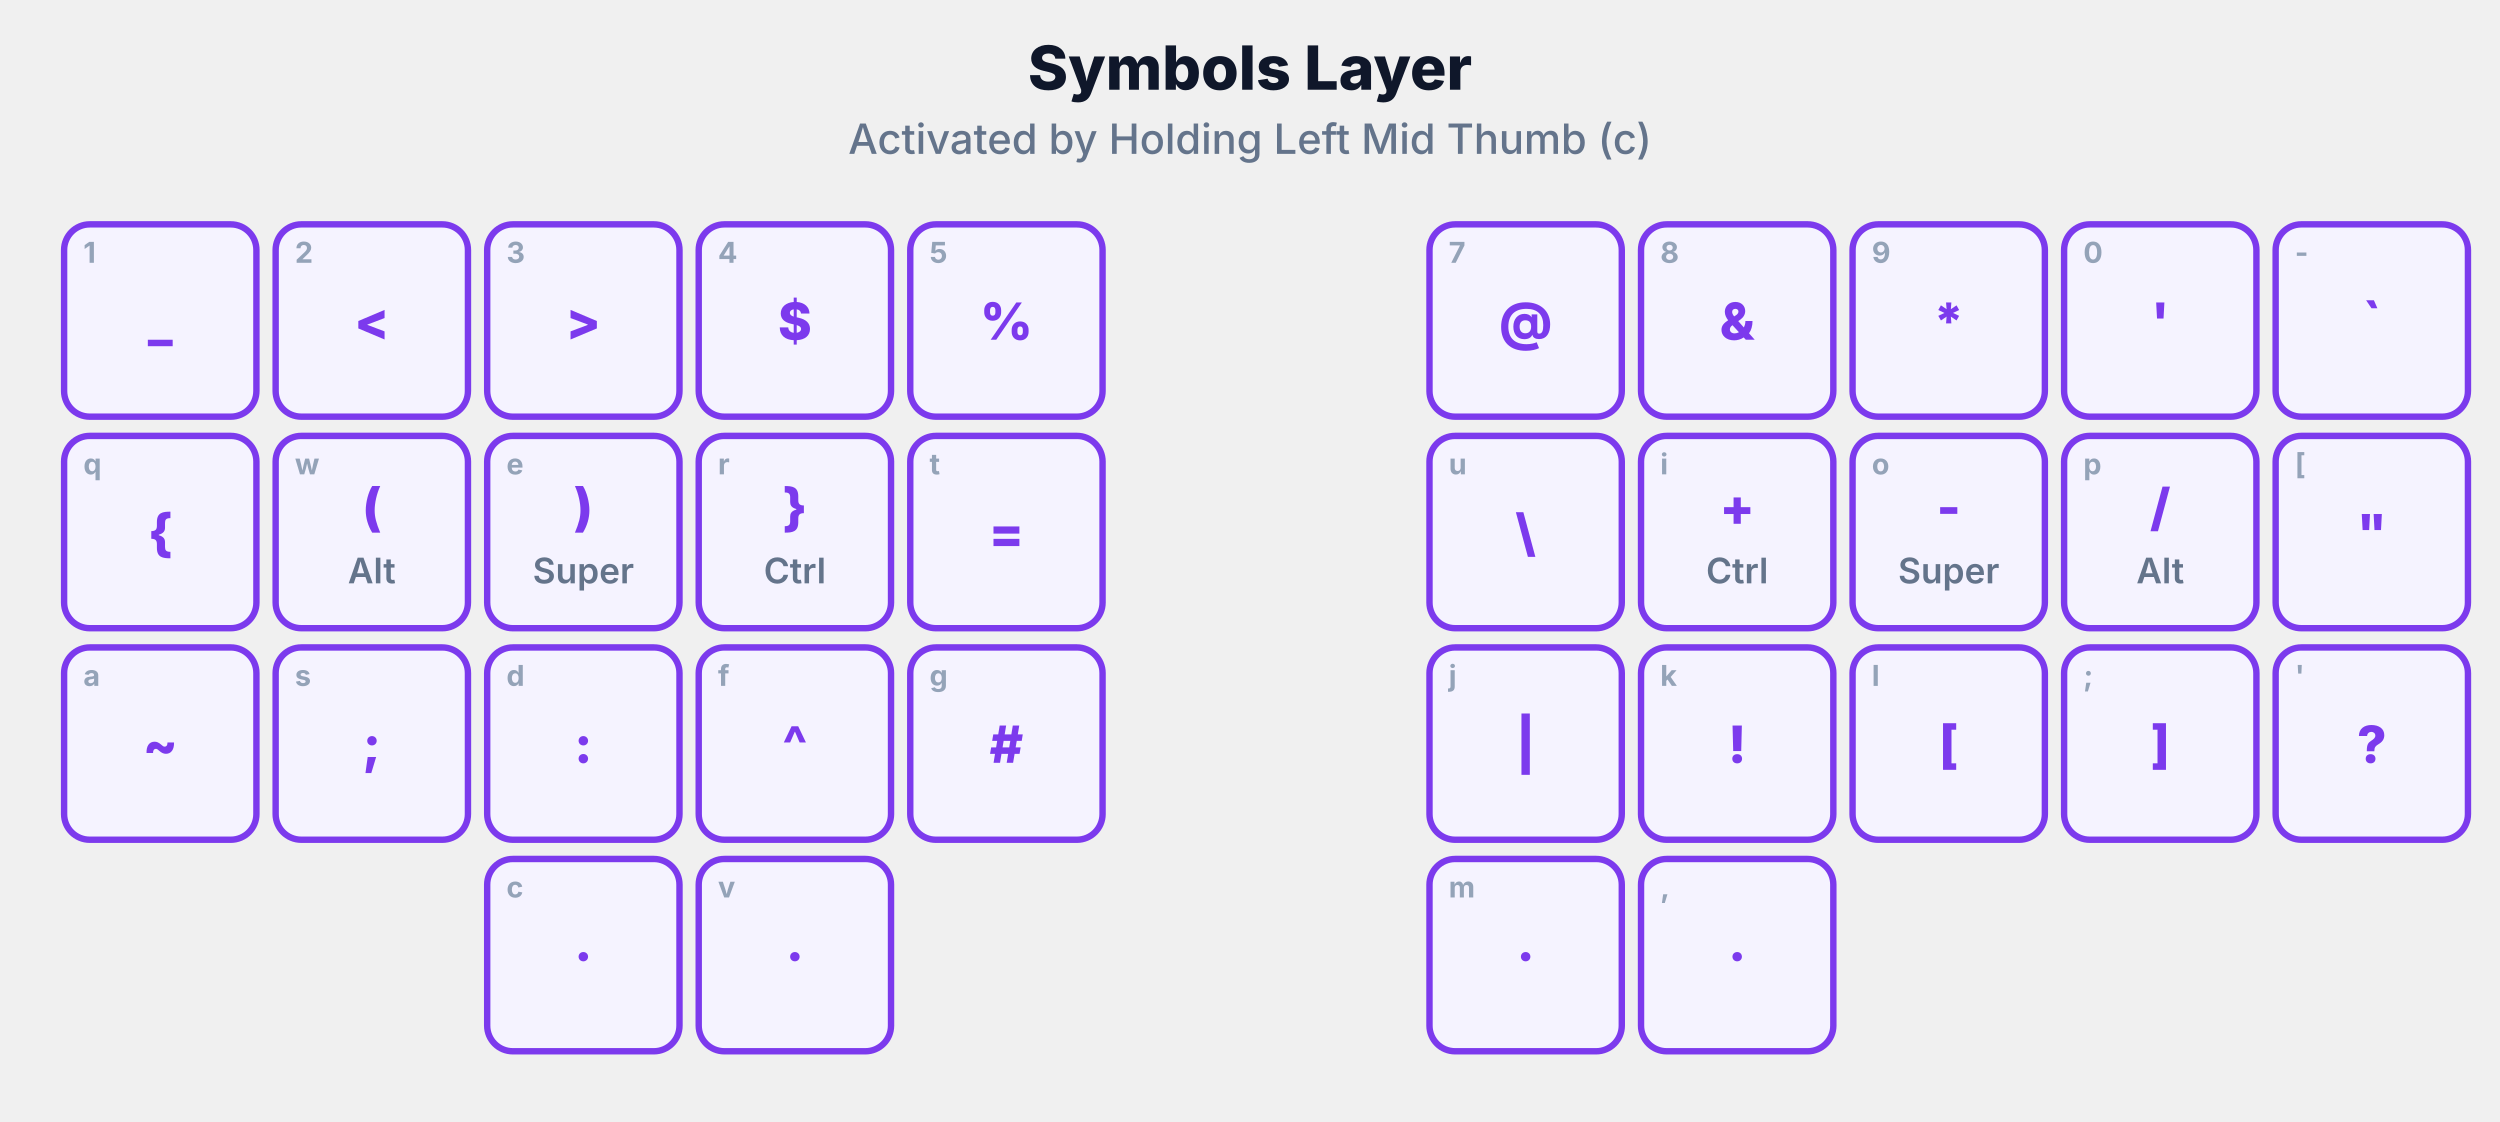
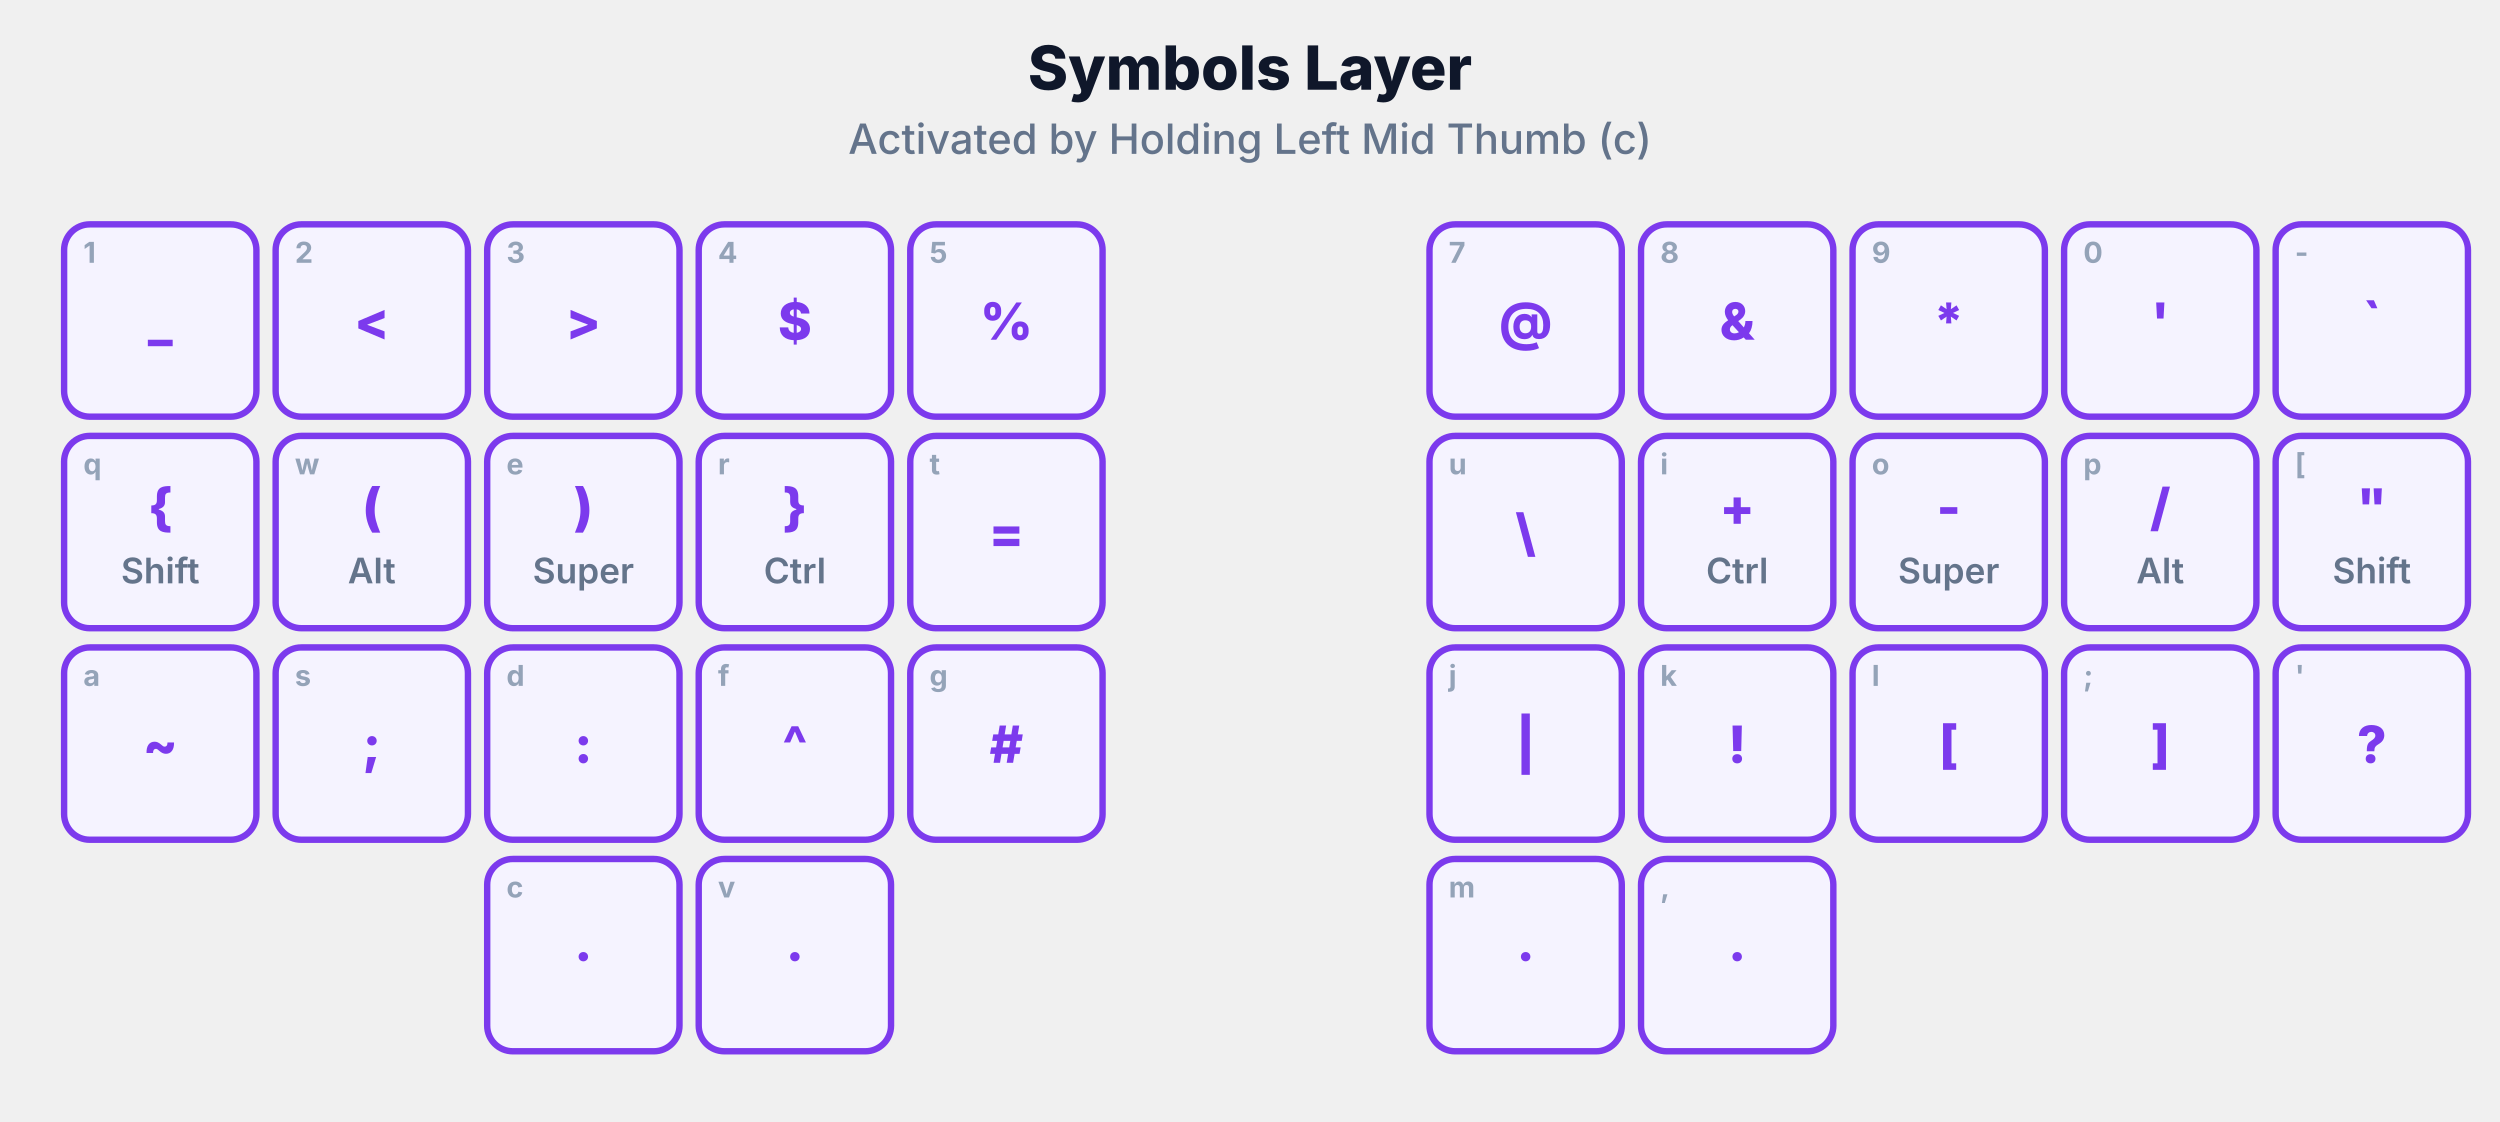
<svg xmlns="http://www.w3.org/2000/svg" viewBox="0 0 780 350">
  <style>
    :root { color-scheme: light dark; }
    rect.key { fill: #ffffff; stroke: #cbd5e1; stroke-width: 1.5px; rx: 8px; ry: 8px; }
    rect.gap { fill: #f1f5f9; stroke: #cbd5e1; stroke-dasharray: 4 4; rx: 8px; ry: 8px; }
    rect.active { fill: #f5f3ff; stroke: #7c3aed; stroke-width: 2px; rx: 8px; ry: 8px; }
    text { font-family: system-ui, -apple-system, sans-serif; text-anchor: middle; }
    text.title { font-size: 19px; font-weight: 800; fill: #0f172a; }
    text.subtitle { font-size: 13px; font-weight: 500; fill: #64748b; }
    text.phys { font-size: 9px; font-weight: 700; fill: #94a3b8; text-anchor: start; }
    text.main { font-size: 16px; font-weight: 800; fill: #7c3aed; }
    text.sub { font-size: 11px; font-weight: 600; fill: #64748b; }
    text.dead { font-size: 11px; fill: #cbd5e1; }
    @media (prefers-color-scheme: dark) {
      rect.key { fill: #1e293b; stroke: #334155; }
      rect.gap { fill: #0f172a; stroke: #334155; }
      rect.active { fill: #2e1065; stroke: #a78bfa; }
      text.title { fill: #f8fafc; }
      text.subtitle { fill: #94a3b8; }
      text.phys { fill: #64748b; }
      text.main { fill: #a78bfa; }
      text.sub { fill: #94a3b8; }
      text.dead { fill: #475569; }
    }
  </style>
  <text x="390" y="28" class="title">Symbols Layer</text>
  <text x="390" y="48" class="subtitle">Activated by Holding Left Mid Thumb (c)</text>
  <g transform="translate(20,70)">
    <rect width="60" height="60" class="active" />
    <text x="6" y="12" class="phys">1</text>
    <text x="30" y="36" class="main">_</text>
  </g>
  <g transform="translate(86,70)">
    <rect width="60" height="60" class="active" />
    <text x="6" y="12" class="phys">2</text>
    <text x="30" y="36" class="main">&lt;</text>
  </g>
  <g transform="translate(152,70)">
    <rect width="60" height="60" class="active" />
    <text x="6" y="12" class="phys">3</text>
    <text x="30" y="36" class="main">&gt;</text>
  </g>
  <g transform="translate(218,70)">
    <rect width="60" height="60" class="active" />
    <text x="6" y="12" class="phys">4</text>
    <text x="30" y="36" class="main">$</text>
  </g>
  <g transform="translate(284,70)">
    <rect width="60" height="60" class="active" />
    <text x="6" y="12" class="phys">5</text>
    <text x="30" y="36" class="main">%</text>
  </g>
  <g transform="translate(446,70)">
    <rect width="60" height="60" class="active" />
    <text x="6" y="12" class="phys">7</text>
    <text x="30" y="36" class="main">@</text>
  </g>
  <g transform="translate(512,70)">
    <rect width="60" height="60" class="active" />
    <text x="6" y="12" class="phys">8</text>
    <text x="30" y="36" class="main">&amp;</text>
  </g>
  <g transform="translate(578,70)">
    <rect width="60" height="60" class="active" />
    <text x="6" y="12" class="phys">9</text>
    <text x="30" y="36" class="main">*</text>
  </g>
  <g transform="translate(644,70)">
    <rect width="60" height="60" class="active" />
    <text x="6" y="12" class="phys">0</text>
    <text x="30" y="36" class="main">'</text>
  </g>
  <g transform="translate(710,70)">
    <rect width="60" height="60" class="active" />
    <text x="6" y="12" class="phys">-</text>
    <text x="30" y="36" class="main">`</text>
  </g>
  <g transform="translate(20,136)">
    <rect width="60" height="60" class="active" />
    <text x="6" y="12" class="phys">q</text>
-     <text x="30" y="36" class="main">{</text>
+     <text x="30" y="28" class="main">{</text>
+     <text x="30" y="46" class="sub" font-weight="700" fill="#ea580c">Shift</text>
  </g>
  <g transform="translate(86,136)">
    <rect width="60" height="60" class="active" />
    <text x="6" y="12" class="phys">w</text>
    <text x="30" y="28" class="main">(</text>
    <text x="30" y="46" class="sub" font-weight="700" fill="#ea580c">Alt</text>
  </g>
  <g transform="translate(152,136)">
    <rect width="60" height="60" class="active" />
    <text x="6" y="12" class="phys">e</text>
    <text x="30" y="28" class="main">)</text>
    <text x="30" y="46" class="sub" font-weight="700" fill="#ea580c">Super</text>
  </g>
  <g transform="translate(218,136)">
    <rect width="60" height="60" class="active" />
    <text x="6" y="12" class="phys">r</text>
    <text x="30" y="28" class="main">}</text>
    <text x="30" y="46" class="sub" font-weight="700" fill="#ea580c">Ctrl</text>
  </g>
  <g transform="translate(284,136)">
    <rect width="60" height="60" class="active" />
    <text x="6" y="12" class="phys">t</text>
    <text x="30" y="36" class="main">=</text>
  </g>
  <g transform="translate(446,136)">
    <rect width="60" height="60" class="active" />
    <text x="6" y="12" class="phys">u</text>
    <text x="30" y="36" class="main">\</text>
  </g>
  <g transform="translate(512,136)">
    <rect width="60" height="60" class="active" />
    <text x="6" y="12" class="phys">i</text>
    <text x="30" y="28" class="main">+</text>
    <text x="30" y="46" class="sub" font-weight="700" fill="#ea580c">Ctrl</text>
  </g>
  <g transform="translate(578,136)">
    <rect width="60" height="60" class="active" />
    <text x="6" y="12" class="phys">o</text>
    <text x="30" y="28" class="main">-</text>
    <text x="30" y="46" class="sub" font-weight="700" fill="#ea580c">Super</text>
  </g>
  <g transform="translate(644,136)">
    <rect width="60" height="60" class="active" />
    <text x="6" y="12" class="phys">p</text>
    <text x="30" y="28" class="main">/</text>
    <text x="30" y="46" class="sub" font-weight="700" fill="#ea580c">Alt</text>
  </g>
  <g transform="translate(710,136)">
    <rect width="60" height="60" class="active" />
    <text x="6" y="12" class="phys">[</text>
-     <text x="30" y="36" class="main">"</text>
+     <text x="30" y="28" class="main">"</text>
+     <text x="30" y="46" class="sub" font-weight="700" fill="#ea580c">Shift</text>
  </g>
  <g transform="translate(20,202)">
    <rect width="60" height="60" class="active" />
    <text x="6" y="12" class="phys">a</text>
    <text x="30" y="36" class="main">~</text>
  </g>
  <g transform="translate(86,202)">
    <rect width="60" height="60" class="active" />
    <text x="6" y="12" class="phys">s</text>
    <text x="30" y="36" class="main">;</text>
  </g>
  <g transform="translate(152,202)">
    <rect width="60" height="60" class="active" />
    <text x="6" y="12" class="phys">d</text>
    <text x="30" y="36" class="main">:</text>
  </g>
  <g transform="translate(218,202)">
    <rect width="60" height="60" class="active" />
    <text x="6" y="12" class="phys">f</text>
    <text x="30" y="36" class="main">^</text>
  </g>
  <g transform="translate(284,202)">
    <rect width="60" height="60" class="active" />
    <text x="6" y="12" class="phys">g</text>
    <text x="30" y="36" class="main">#</text>
  </g>
  <g transform="translate(446,202)">
    <rect width="60" height="60" class="active" />
    <text x="6" y="12" class="phys">j</text>
    <text x="30" y="36" class="main">|</text>
  </g>
  <g transform="translate(512,202)">
    <rect width="60" height="60" class="active" />
    <text x="6" y="12" class="phys">k</text>
    <text x="30" y="36" class="main">!</text>
  </g>
  <g transform="translate(578,202)">
    <rect width="60" height="60" class="active" />
    <text x="6" y="12" class="phys">l</text>
    <text x="30" y="36" class="main">[</text>
  </g>
  <g transform="translate(644,202)">
    <rect width="60" height="60" class="active" />
    <text x="6" y="12" class="phys">;</text>
    <text x="30" y="36" class="main">]</text>
  </g>
  <g transform="translate(710,202)">
    <rect width="60" height="60" class="active" />
    <text x="6" y="12" class="phys">'</text>
    <text x="30" y="36" class="main">?</text>
  </g>
  <g transform="translate(152,268)">
    <rect width="60" height="60" class="active" />
    <text x="6" y="12" class="phys">c</text>
    <text x="30" y="36" class="main">·</text>
  </g>
  <g transform="translate(218,268)">
    <rect width="60" height="60" class="active" />
    <text x="6" y="12" class="phys">v</text>
    <text x="30" y="36" class="main">·</text>
  </g>
  <g transform="translate(446,268)">
    <rect width="60" height="60" class="active" />
    <text x="6" y="12" class="phys">m</text>
    <text x="30" y="36" class="main">·</text>
  </g>
  <g transform="translate(512,268)">
    <rect width="60" height="60" class="active" />
    <text x="6" y="12" class="phys">,</text>
    <text x="30" y="36" class="main">·</text>
  </g>
</svg>
